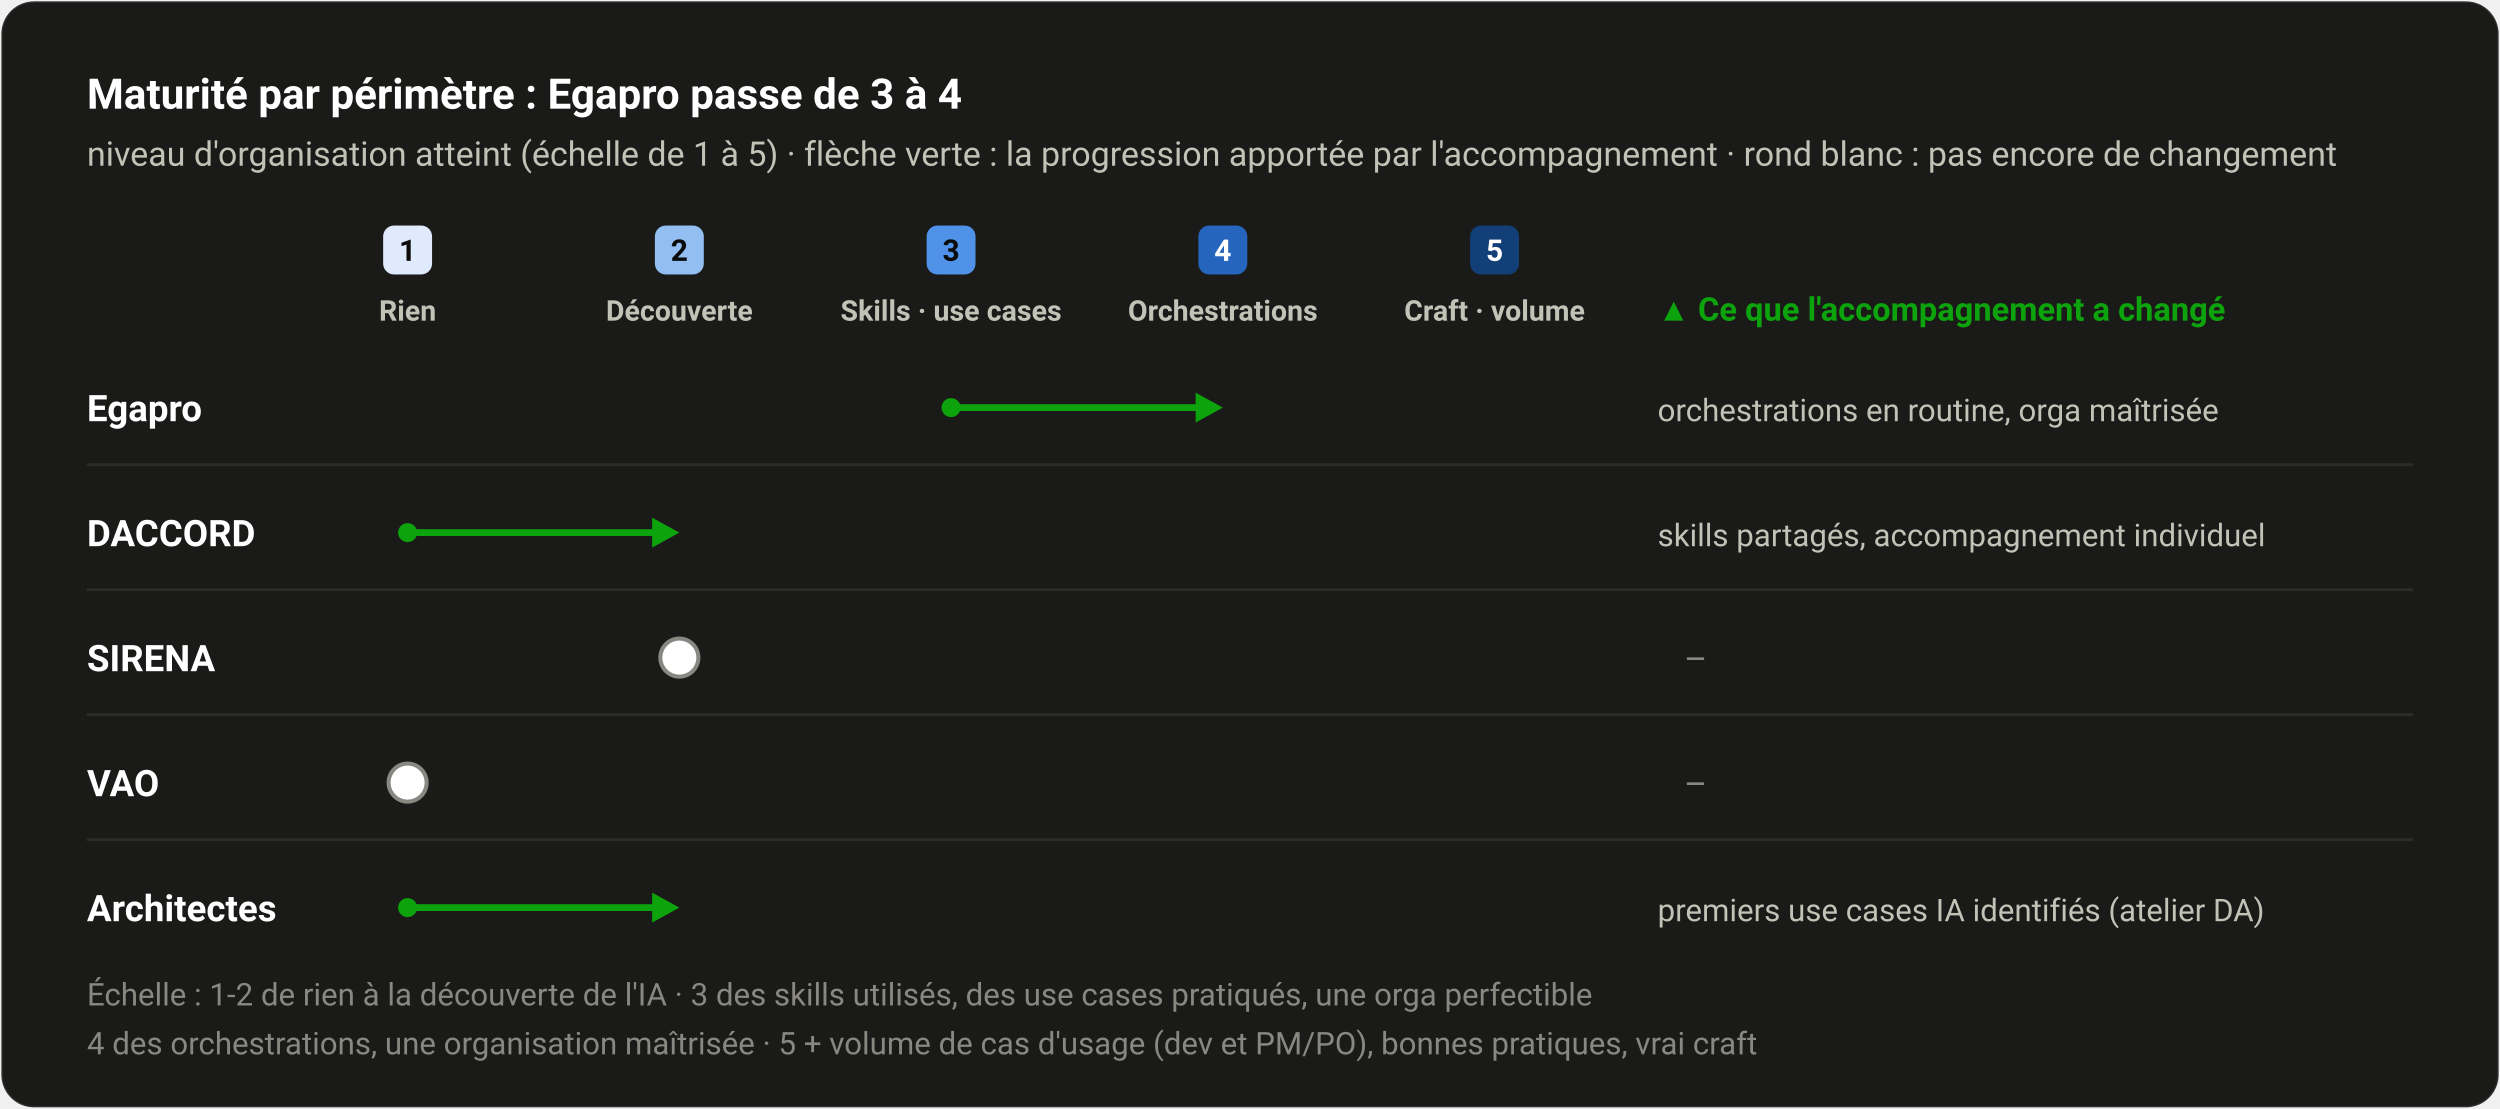
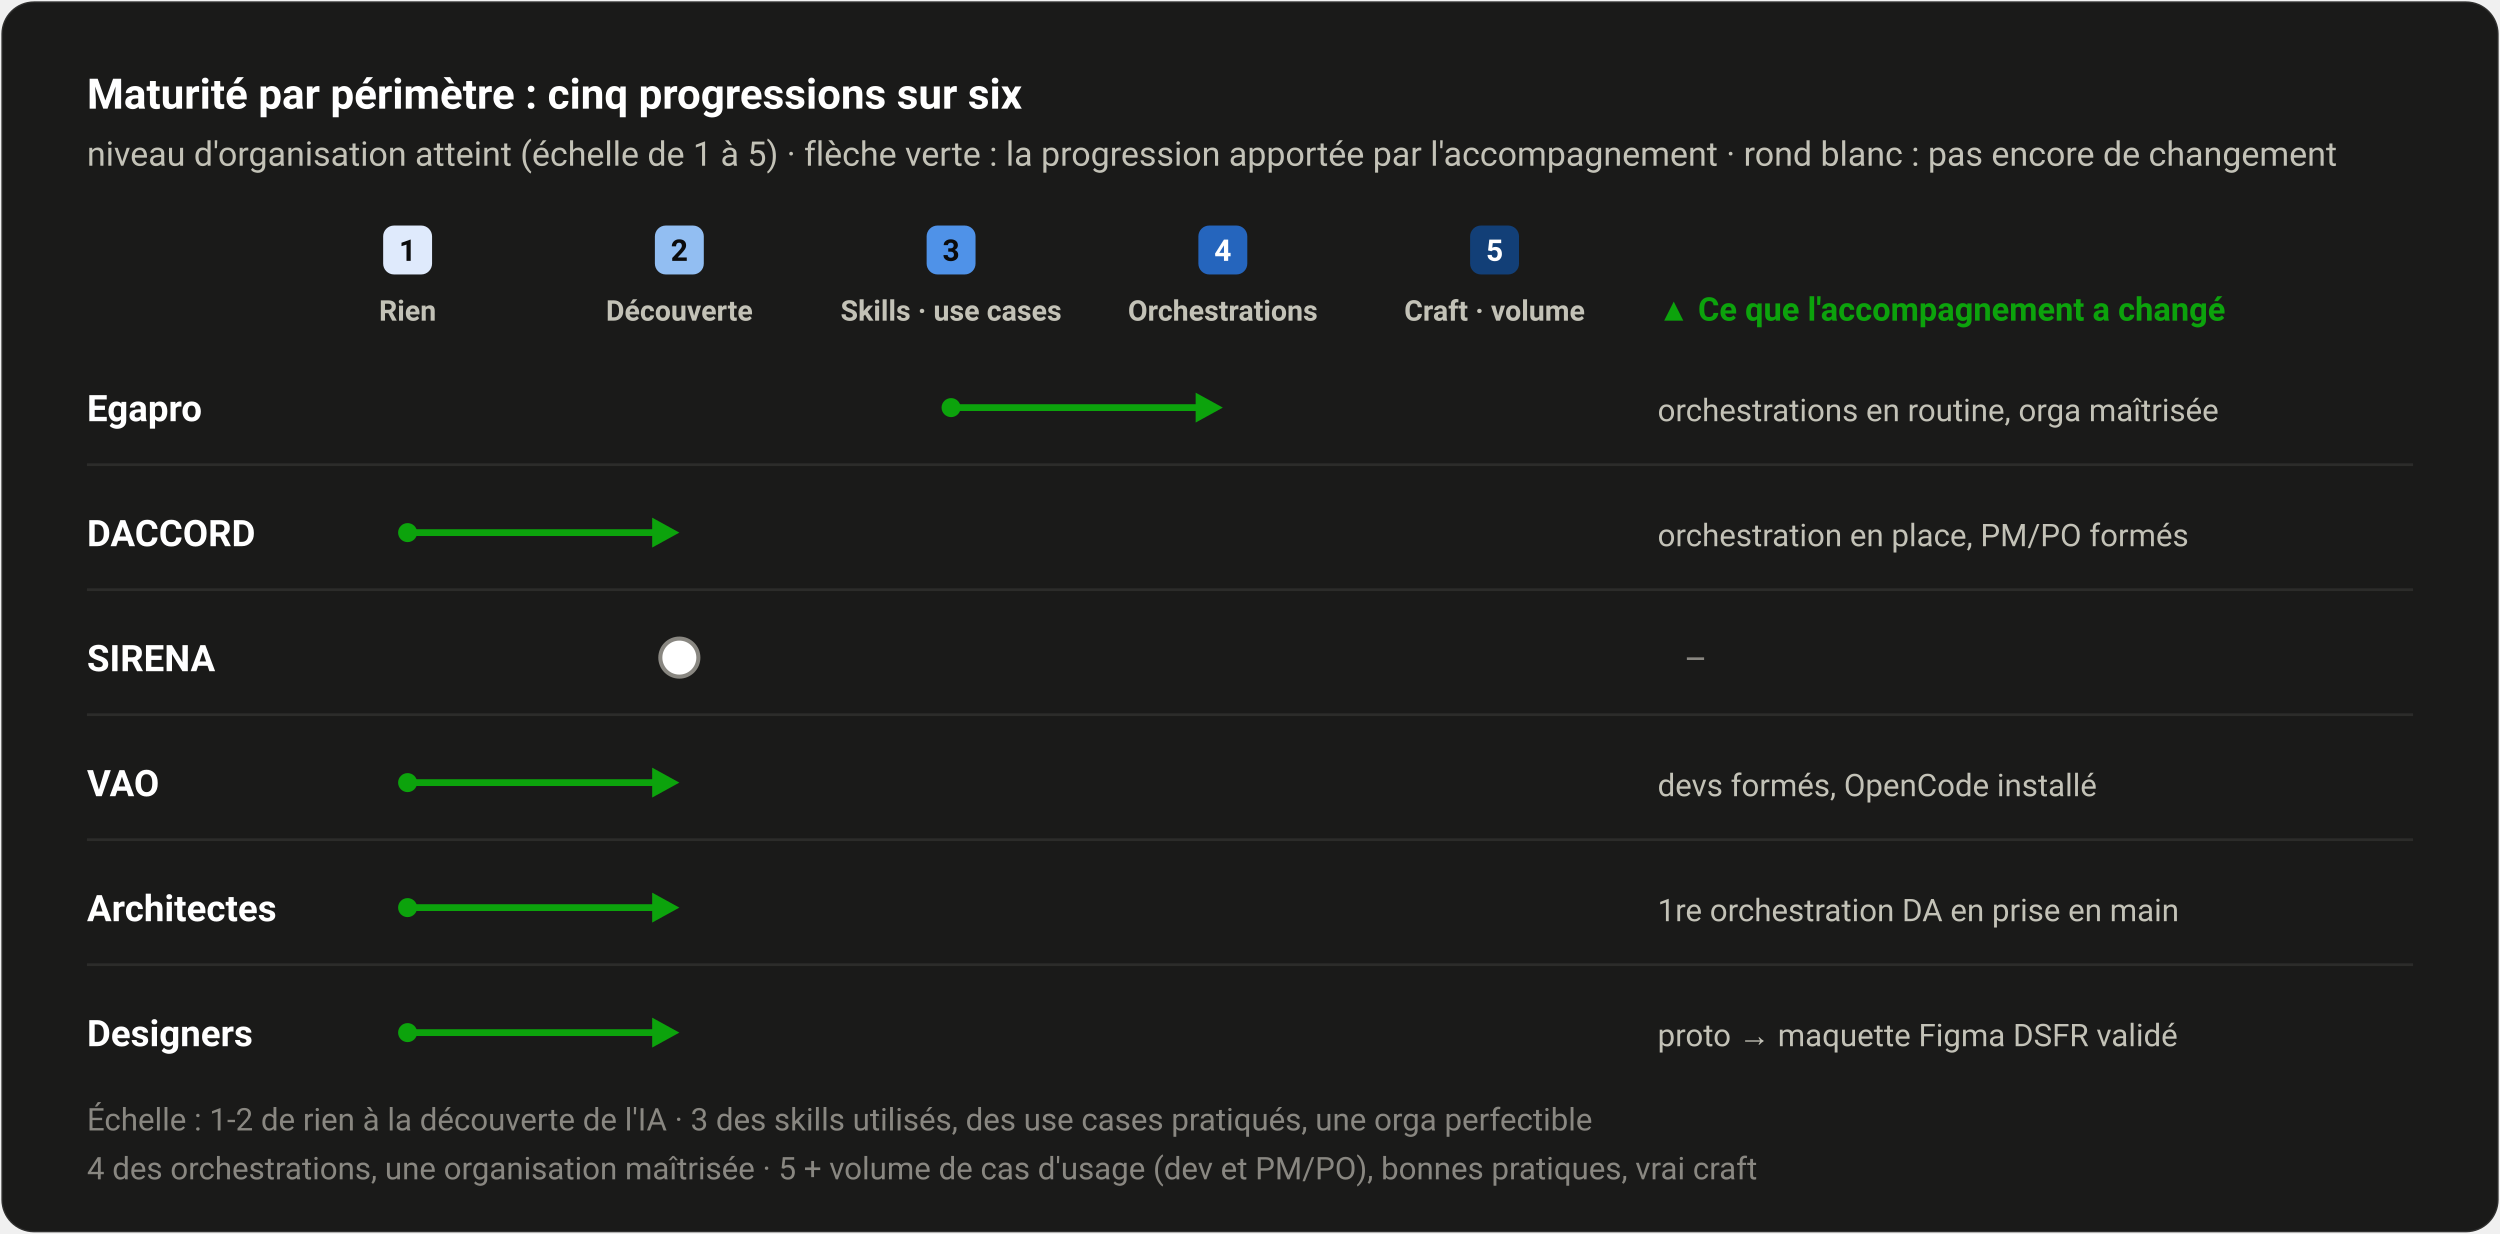
- <svg xmlns="http://www.w3.org/2000/svg" width="920" height="408" viewBox="0 0 920 408" font-family="-apple-system,'Segoe UI',system-ui,Roboto,'Helvetica Neue',Arial,sans-serif">
-   <rect x="0.5" y="0.5" width="919" height="407" rx="12" fill="#1a1a19" stroke="rgba(255,255,255,0.10)" />
-   <text x="32" y="40" font-size="15.5" fill="#ffffff" font-weight="600" text-anchor="start">Maturité par périmètre : Egapro passe de 3 à 4</text>
+ <svg xmlns="http://www.w3.org/2000/svg" width="920" height="454" viewBox="0 0 920 454" font-family="-apple-system,'Segoe UI',system-ui,Roboto,'Helvetica Neue',Arial,sans-serif">
+   <rect x="0.5" y="0.5" width="919" height="453" rx="12" fill="#1a1a19" stroke="rgba(255,255,255,0.10)" />
+   <text x="32" y="40" font-size="15.5" fill="#ffffff" font-weight="600" text-anchor="start">Maturité par périmètre : cinq progressions sur six</text>
  <text x="32" y="61" font-size="12.5" fill="#c3c2b7" font-weight="normal" text-anchor="start">niveau d'organisation atteint (échelle de 1 à 5) · flèche verte : la progression apportée par l'accompagnement · rond blanc : pas encore de changement</text>
  <rect x="141" y="83" width="18" height="18" rx="4" fill="#dfeafc" />
  <text x="150" y="96" font-size="11" fill="#0b0b0b" font-weight="600" text-anchor="middle">1</text>
  <text x="150" y="118" font-size="10.5" fill="#c3c2b7" font-weight="600" text-anchor="middle">Rien</text>
  <rect x="241" y="83" width="18" height="18" rx="4" fill="#92bef2" />
  <text x="250" y="96" font-size="11" fill="#0b0b0b" font-weight="600" text-anchor="middle">2</text>
  <text x="250" y="118" font-size="10.5" fill="#c3c2b7" font-weight="600" text-anchor="middle">Découverte</text>
  <rect x="341" y="83" width="18" height="18" rx="4" fill="#4f92e8" />
  <text x="350" y="96" font-size="11" fill="#0b0b0b" font-weight="600" text-anchor="middle">3</text>
  <text x="350" y="118" font-size="10.5" fill="#c3c2b7" font-weight="600" text-anchor="middle">Skills · use cases</text>
  <rect x="441" y="83" width="18" height="18" rx="4" fill="#2565bd" />
  <text x="450" y="96" font-size="11" fill="#ffffff" font-weight="600" text-anchor="middle">4</text>
  <text x="450" y="118" font-size="10.5" fill="#c3c2b7" font-weight="600" text-anchor="middle">Orchestrations</text>
  <rect x="541" y="83" width="18" height="18" rx="4" fill="#123f77" />
  <text x="550" y="96" font-size="11" fill="#ffffff" font-weight="600" text-anchor="middle">5</text>
  <text x="550" y="118" font-size="10.5" fill="#c3c2b7" font-weight="600" text-anchor="middle">Craft · volume</text>
  <text x="610" y="118" font-size="12" fill="#0ca30c" font-weight="600" text-anchor="start">▲ Ce que l'accompagnement a changé</text>
  <text x="32" y="155" font-size="13.5" fill="#ffffff" font-weight="600" text-anchor="start">Egapro</text>
  <circle cx="350" cy="150" r="3.5" fill="#0ca30c" />
  <line x1="350" y1="150" x2="441" y2="150" stroke="#0ca30c" stroke-width="2.5" />
  <path d="M450,150 l-10,-5.5 v11 z" fill="#0ca30c" />
  <text x="610" y="155" font-size="11.5" fill="#c3c2b7" font-weight="normal" text-anchor="start">orchestrations en routine, orga maîtrisée</text>
  <line x1="32" y1="171" x2="888" y2="171" stroke="#2c2c2a" stroke-width="1" />
  <text x="32" y="201" font-size="13.5" fill="#ffffff" font-weight="600" text-anchor="start">DACCORD</text>
  <circle cx="150" cy="196" r="3.5" fill="#0ca30c" />
  <line x1="150" y1="196" x2="241" y2="196" stroke="#0ca30c" stroke-width="2.5" />
  <path d="M250,196 l-10,-5.5 v11 z" fill="#0ca30c" />
-   <text x="610" y="201" font-size="11.5" fill="#c3c2b7" font-weight="normal" text-anchor="start">skills partagés, accompagnement individuel</text>
+   <text x="610" y="201" font-size="11.5" fill="#c3c2b7" font-weight="normal" text-anchor="start">orchestration en place, PM/PO formés</text>
  <line x1="32" y1="217" x2="888" y2="217" stroke="#2c2c2a" stroke-width="1" />
  <text x="32" y="247" font-size="13.5" fill="#ffffff" font-weight="600" text-anchor="start">SIRENA</text>
  <circle cx="250" cy="242" r="7" fill="#ffffff" stroke="#898781" stroke-width="1.5" />
  <text x="624" y="247" font-size="13" fill="#898781" font-weight="normal" text-anchor="middle">–</text>
  <line x1="32" y1="263" x2="888" y2="263" stroke="#2c2c2a" stroke-width="1" />
  <text x="32" y="293" font-size="13.5" fill="#ffffff" font-weight="600" text-anchor="start">VAO</text>
-   <circle cx="150" cy="288" r="7" fill="#ffffff" stroke="#898781" stroke-width="1.5" />
-   <text x="624" y="293" font-size="13" fill="#898781" font-weight="normal" text-anchor="middle">–</text>
+   <circle cx="150" cy="288" r="3.5" fill="#0ca30c" />
+   <line x1="150" y1="288" x2="241" y2="288" stroke="#0ca30c" stroke-width="2.5" />
+   <path d="M250,288 l-10,-5.5 v11 z" fill="#0ca30c" />
+   <text x="610" y="293" font-size="11.5" fill="#c3c2b7" font-weight="normal" text-anchor="start">devs formés, OpenCode installé</text>
  <line x1="32" y1="309" x2="888" y2="309" stroke="#2c2c2a" stroke-width="1" />
  <text x="32" y="339" font-size="13.5" fill="#ffffff" font-weight="600" text-anchor="start">Architectes</text>
  <circle cx="150" cy="334" r="3.5" fill="#0ca30c" />
  <line x1="150" y1="334" x2="241" y2="334" stroke="#0ca30c" stroke-width="2.5" />
  <path d="M250,334 l-10,-5.5 v11 z" fill="#0ca30c" />
-   <text x="610" y="339" font-size="11.5" fill="#c3c2b7" font-weight="normal" text-anchor="start">premiers use cases IA identifiés (atelier DA)</text>
-   <text x="32" y="370" font-size="11.5" fill="#898781" font-weight="normal" text-anchor="start">Échelle : 1-2 de rien à la découverte de l'IA · 3 des skills utilisés, des use cases pratiqués, une orga perfectible</text>
-   <text x="32" y="388" font-size="11.5" fill="#898781" font-weight="normal" text-anchor="start">4 des orchestrations, une organisation maîtrisée · 5 + volume de cas d'usage (dev et PM/PO), bonnes pratiques, vrai craft</text>
+   <text x="610" y="339" font-size="11.5" fill="#c3c2b7" font-weight="normal" text-anchor="start">1re orchestration DA en prise en main</text>
+   <line x1="32" y1="355" x2="888" y2="355" stroke="#2c2c2a" stroke-width="1" />
+   <text x="32" y="385" font-size="13.5" fill="#ffffff" font-weight="600" text-anchor="start">Designers</text>
+   <circle cx="150" cy="380" r="3.5" fill="#0ca30c" />
+   <line x1="150" y1="380" x2="241" y2="380" stroke="#0ca30c" stroke-width="2.5" />
+   <path d="M250,380 l-10,-5.5 v11 z" fill="#0ca30c" />
+   <text x="610" y="385" font-size="11.5" fill="#c3c2b7" font-weight="normal" text-anchor="start">proto → maquette Figma DSFR validé</text>
+   <text x="32" y="416" font-size="11.5" fill="#898781" font-weight="normal" text-anchor="start">Échelle : 1-2 de rien à la découverte de l'IA · 3 des skills utilisés, des use cases pratiqués, une orga perfectible</text>
+   <text x="32" y="434" font-size="11.5" fill="#898781" font-weight="normal" text-anchor="start">4 des orchestrations, une organisation maîtrisée · 5 + volume de cas d'usage (dev et PM/PO), bonnes pratiques, vrai craft</text>
</svg>
